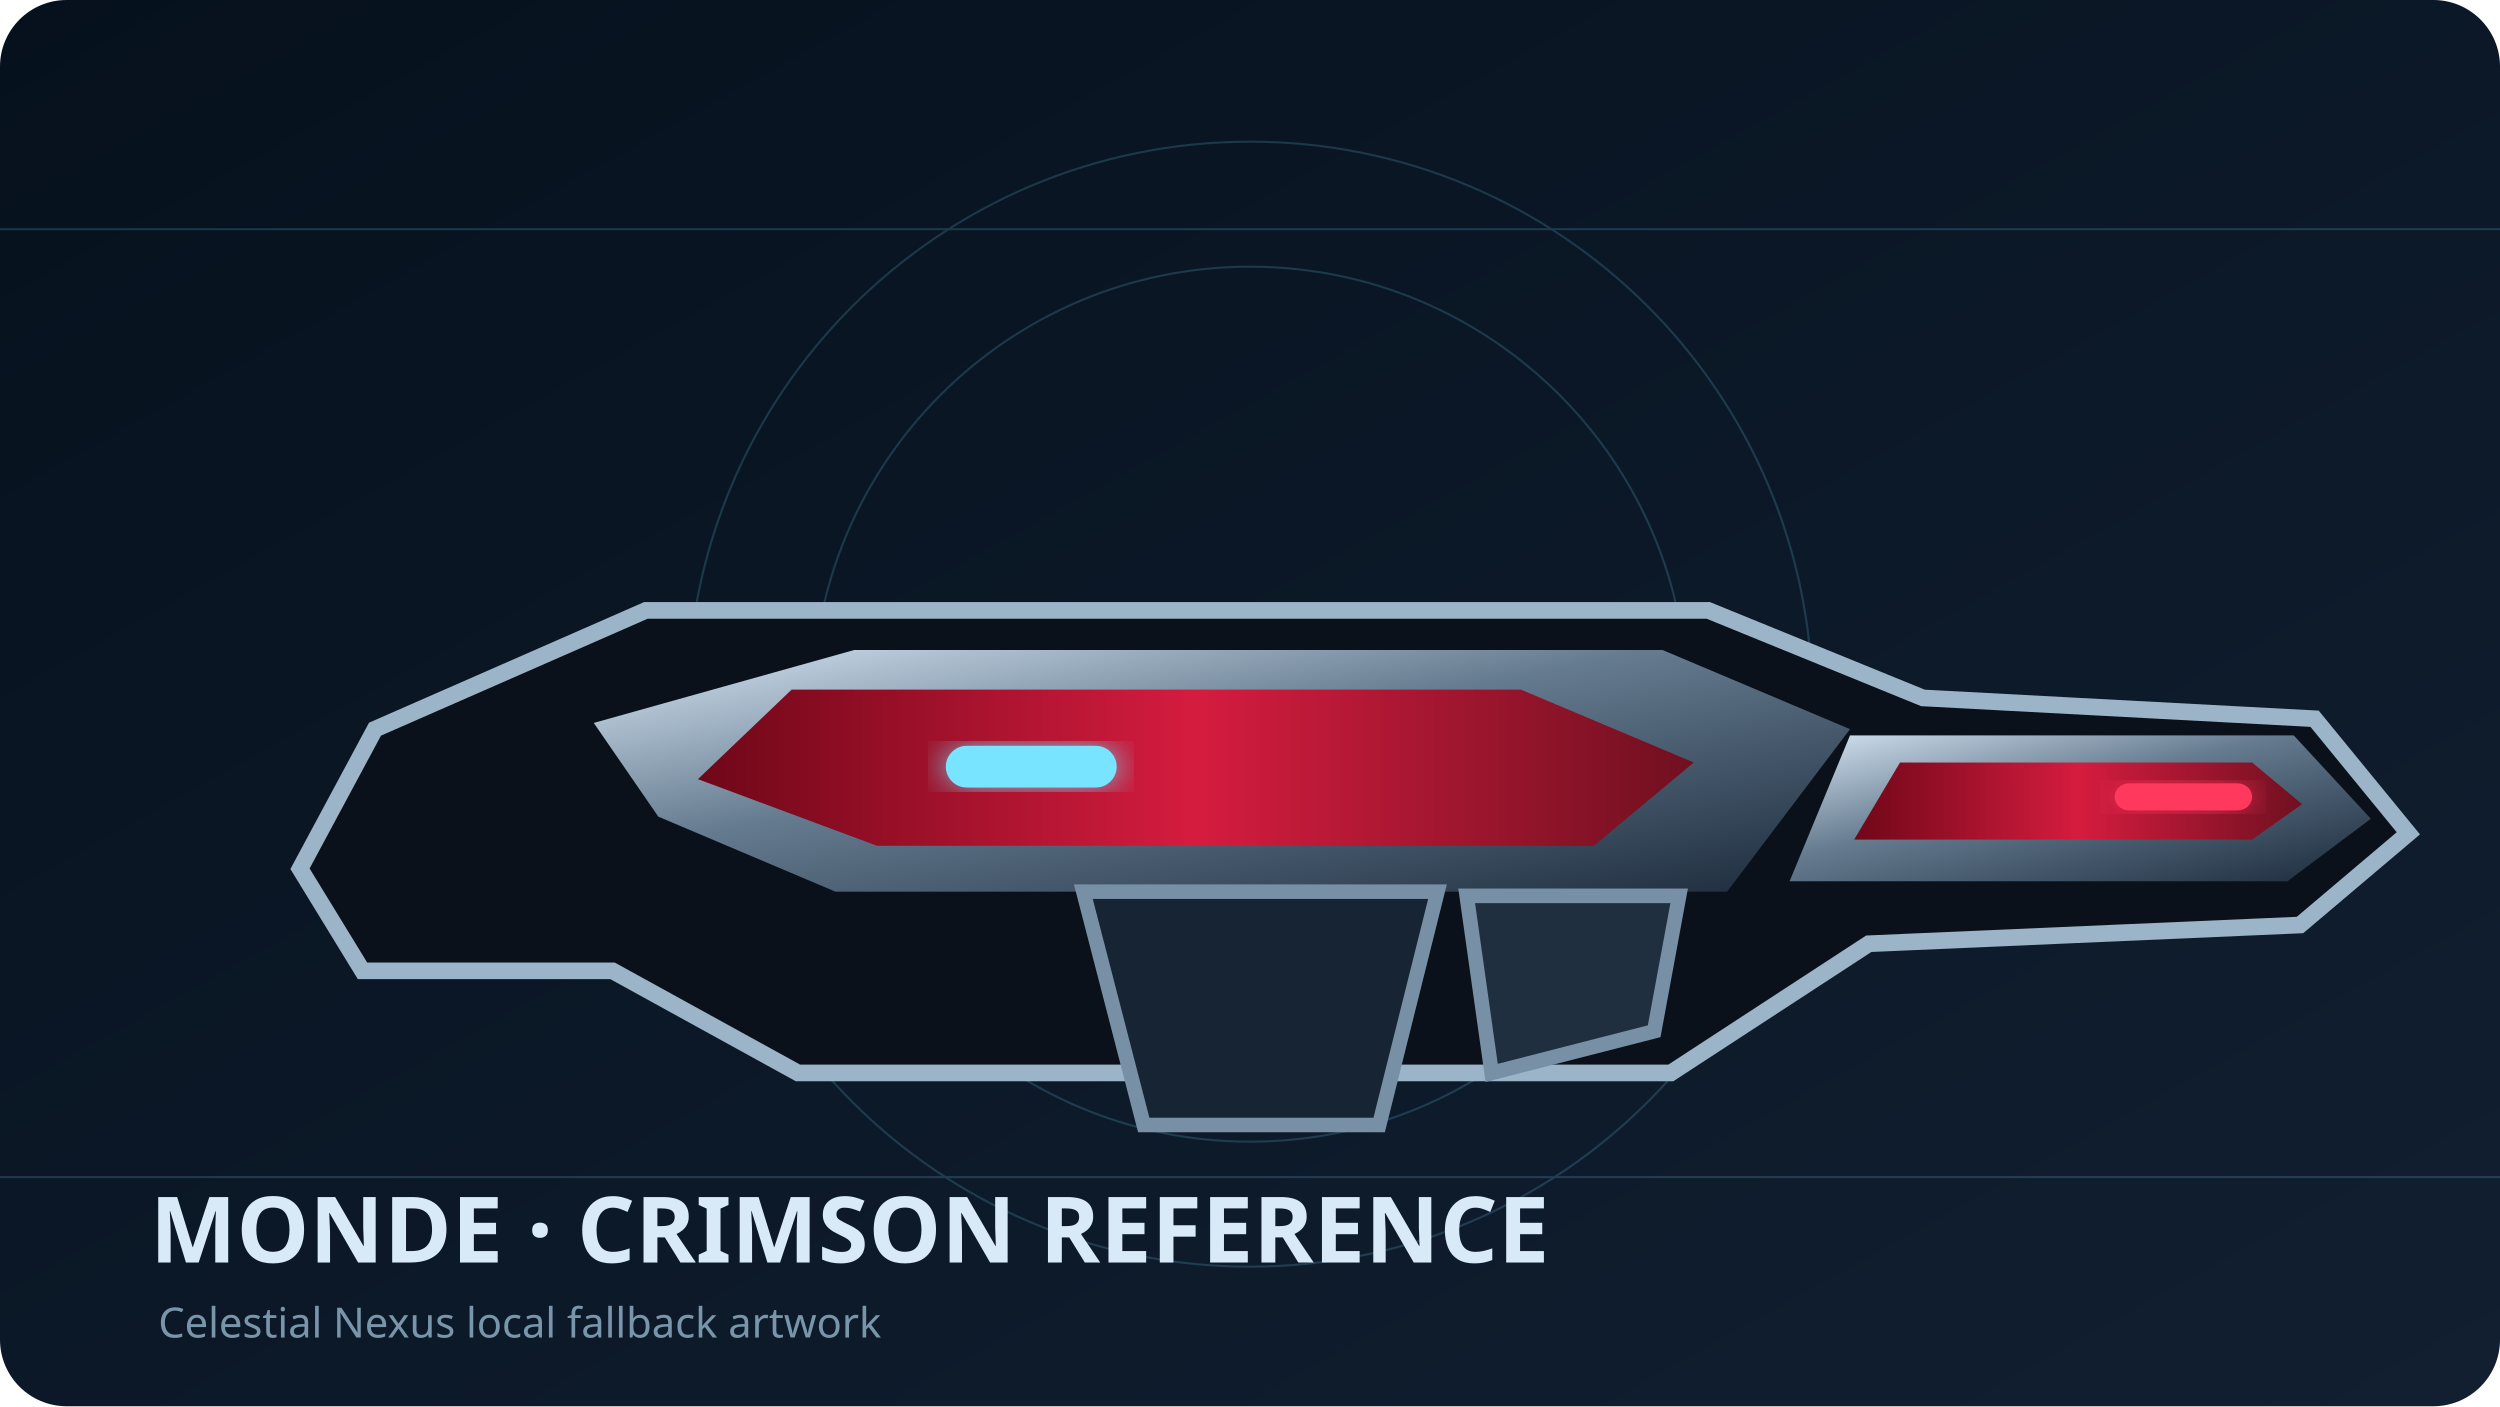
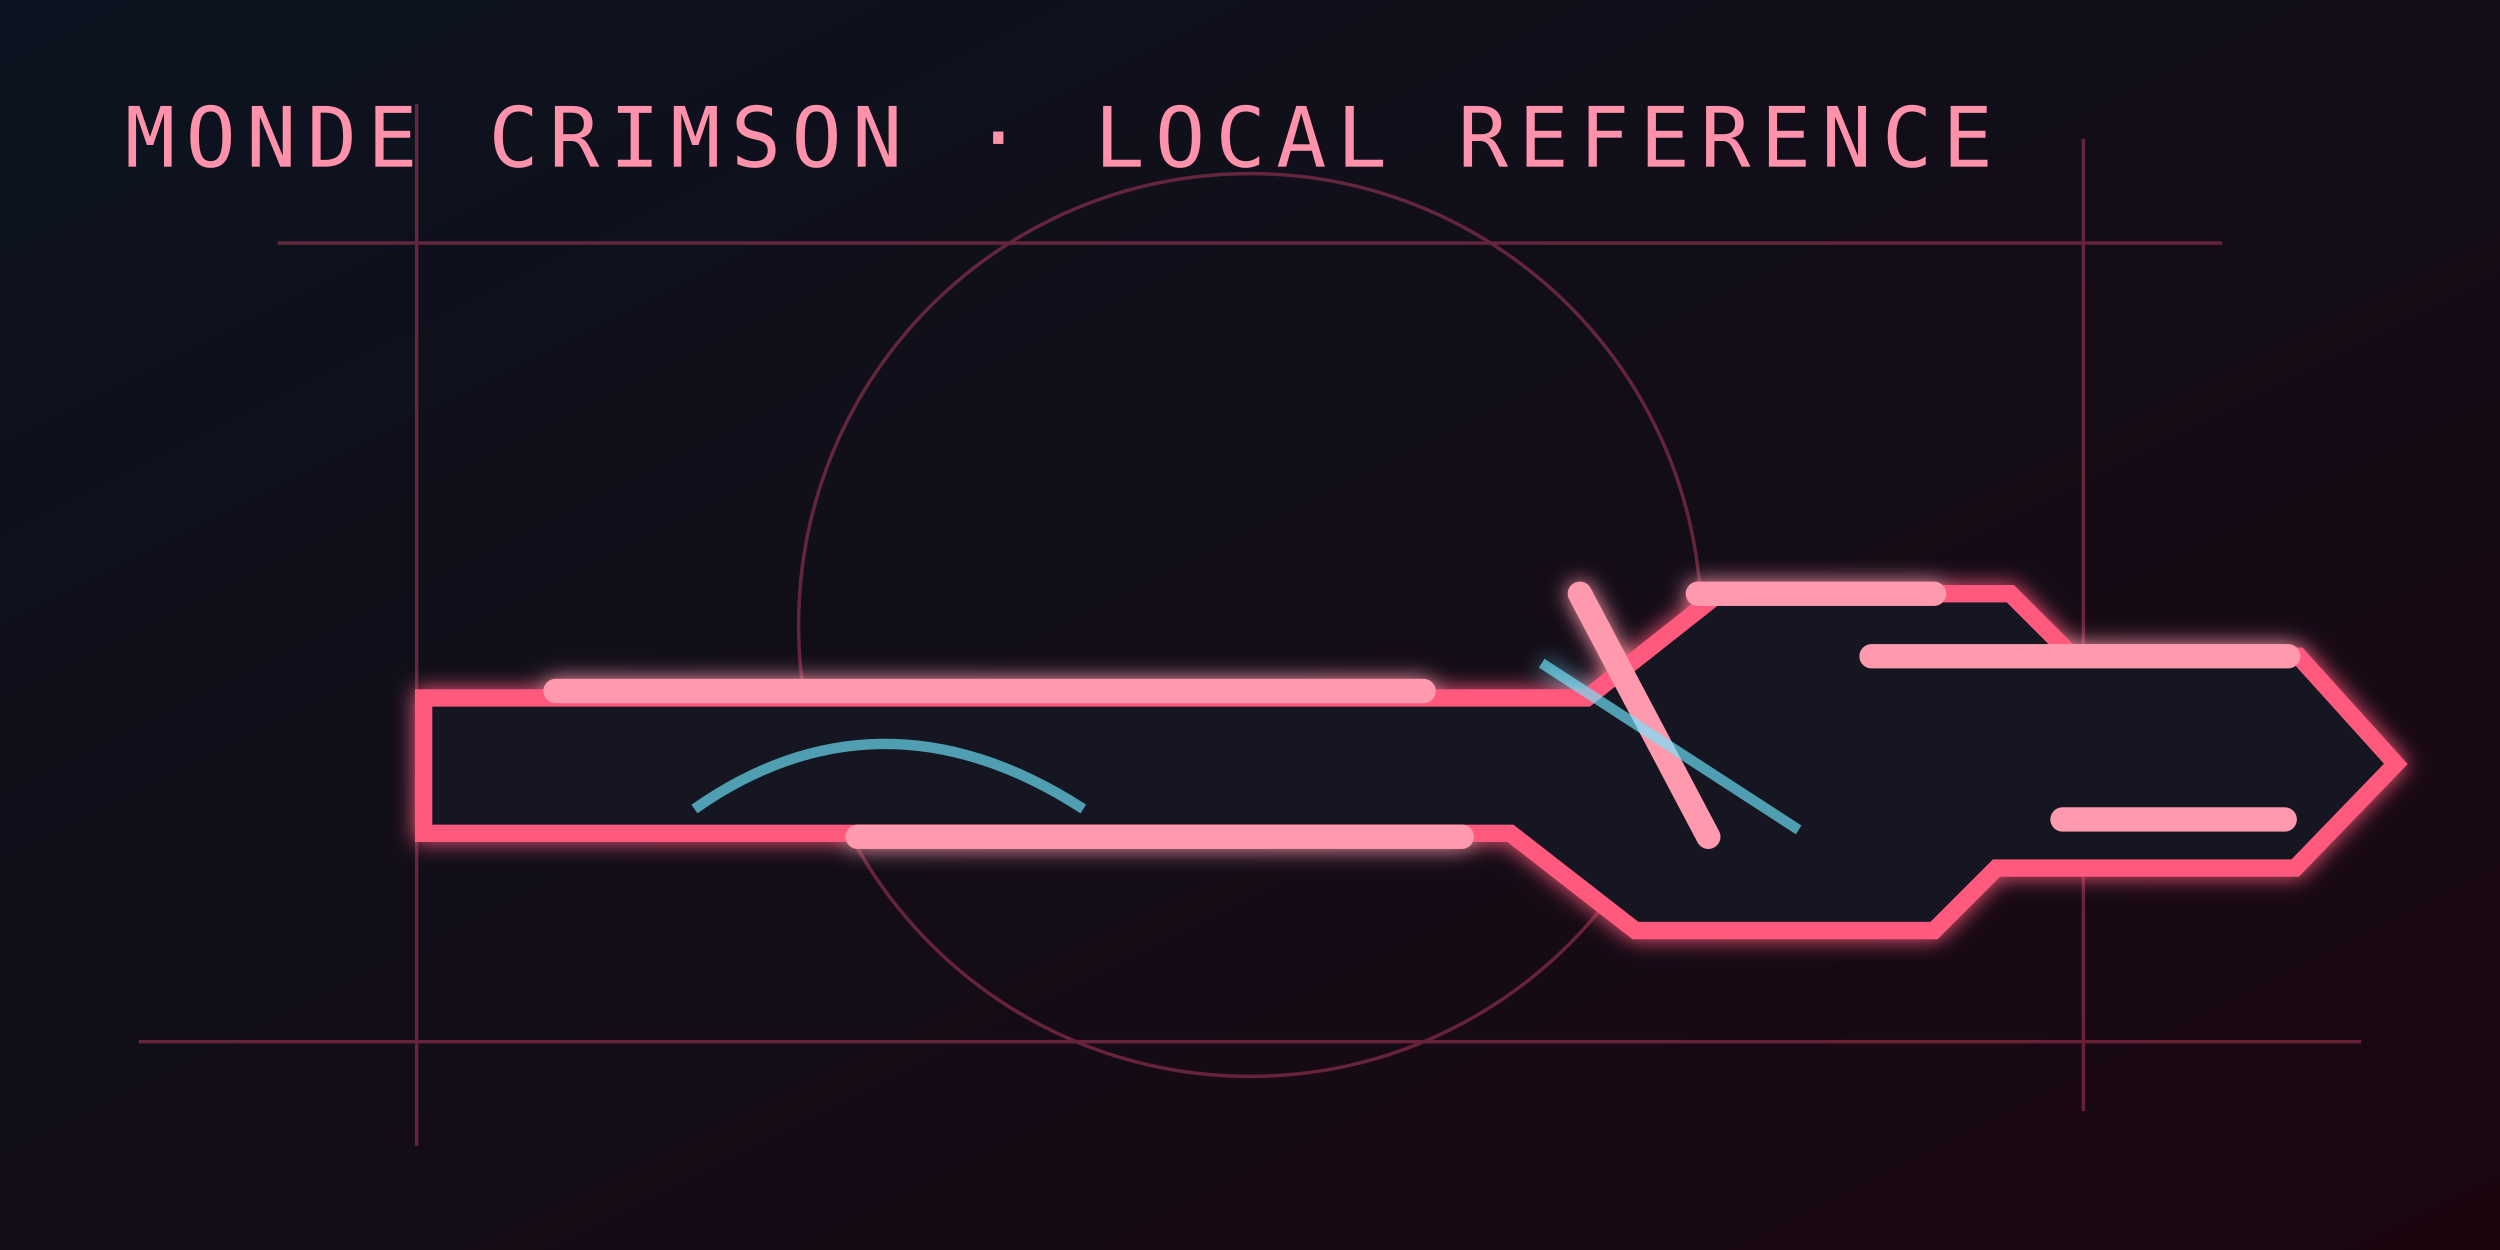
- <svg xmlns="http://www.w3.org/2000/svg" viewBox="0 0 1200 675" role="img" aria-labelledby="title desc">
+ <svg xmlns="http://www.w3.org/2000/svg" viewBox="0 0 720 360" role="img" aria-label="Stylized Monde Crimson Camo reference illustration">
  <defs>
-     <linearGradient id="bg" x1="0" y1="0" x2="1" y2="1">
-       <stop stop-color="#06111d" />
-       <stop offset="1" stop-color="#111f31" />
-     </linearGradient>
-     <linearGradient id="metal" x1="0" y1="0" x2="1" y2="1">
-       <stop stop-color="#d6e5f3" />
-       <stop offset=".42" stop-color="#657b8f" />
-       <stop offset="1" stop-color="#1b2a3b" />
-     </linearGradient>
-     <linearGradient id="crimson" x1="0" y1="0" x2="1" y2="0">
-       <stop stop-color="#6f0718" />
-       <stop offset=".5" stop-color="#d51c3f" />
-       <stop offset="1" stop-color="#701020" />
+     <linearGradient id="g" x1="0" x2="1" y1="0" y2="1">
+       <stop offset="0" stop-color="#0b1420" />
+       <stop offset="1" stop-color="#1b0610" />
    </linearGradient>
    <filter id="glow">
-       <feGaussianBlur stdDeviation="9" result="b" />
+       <feGaussianBlur stdDeviation="3" result="b" />
      <feMerge>
        <feMergeNode in="b" />
        <feMergeNode in="SourceGraphic" />
      </feMerge>
    </filter>
  </defs>
-   <rect width="1200" height="675" rx="32" fill="url(#bg)" />
-   <g opacity=".18" stroke="#72d6ff" fill="none">
-     <path d="M0 110h1200M0 565h1200" />
-     <circle cx="600" cy="338" r="270" />
-     <circle cx="600" cy="338" r="210" />
+   <rect width="720" height="360" fill="url(#g)" />
+   <g opacity=".35" stroke="#ff4f7b" stroke-width="1">
+     <path d="M40 300h640M80 70h560M120 30v300M600 40v280" />
+     <circle cx="360" cy="180" r="130" fill="none" />
  </g>
-   <g transform="translate(120 210)">
-     <path d="M60 140 190 83h510l103 42 188 10 45 55-52 44-207 9-95 62H263l-89-49H54l-30-49z" fill="#0a111a" stroke="#9cb4c7" stroke-width="8" />
-     <path d="M165 137 290 102h388l90 38-59 78H281l-85-36z" fill="url(#metal)" />
-     <path d="M260 121h350l83 35-48 40H301l-86-32z" fill="url(#crimson)" />
-     <path d="M400 218h170l-28 112H429z" fill="#172434" stroke="#7890a5" stroke-width="7" />
-     <path d="M584 220h102l-12 65-78 20z" fill="#202f40" stroke="#7890a5" stroke-width="7" />
-     <path d="M768 143h213l37 40-40 30H739z" fill="url(#metal)" />
-     <path d="M792 156h169l24 20-24 17H770z" fill="url(#crimson)" />
-     <rect x="334" y="148" width="82" height="20" rx="10" fill="#79e4ff" filter="url(#glow)" />
-     <rect x="895" y="166" width="66" height="13" rx="7" fill="#ff395d" filter="url(#glow)" />
+   <g filter="url(#glow)" transform="translate(80 145)">
+     <path d="M42 56h335l38-30h84l18 18h65l28 31-29 30h-86l-18 18h-86l-36-28H42z" fill="#151820" stroke="#ff5a7e" stroke-width="5" />
+     <path d="M80 54h250m45-28 37 70m-3-70h68m-18 18h120m-412 52h174m173-5h64" stroke="#ff9aae" stroke-width="7" stroke-linecap="round" />
+     <path d="M120 88c34-24 72-26 112 0m132-42 74 48" stroke="#6ee7ff" stroke-width="3" opacity=".65" fill="none" />
  </g>
-   <text x="72" y="606" fill="#d8e9f8" font-family="system-ui,Segoe UI,sans-serif" font-size="44" font-weight="700">MONDE · CRIMSON REFERENCE</text>
-   <text x="76" y="642" fill="#7895aa" font-family="system-ui,Segoe UI,sans-serif" font-size="20">Celestial Nexus local fallback artwork</text>
+   <text x="36" y="48" fill="#ff91aa" font-family="monospace" font-size="24" letter-spacing="3">MONDE CRIMSON · LOCAL REFERENCE</text>
</svg>
